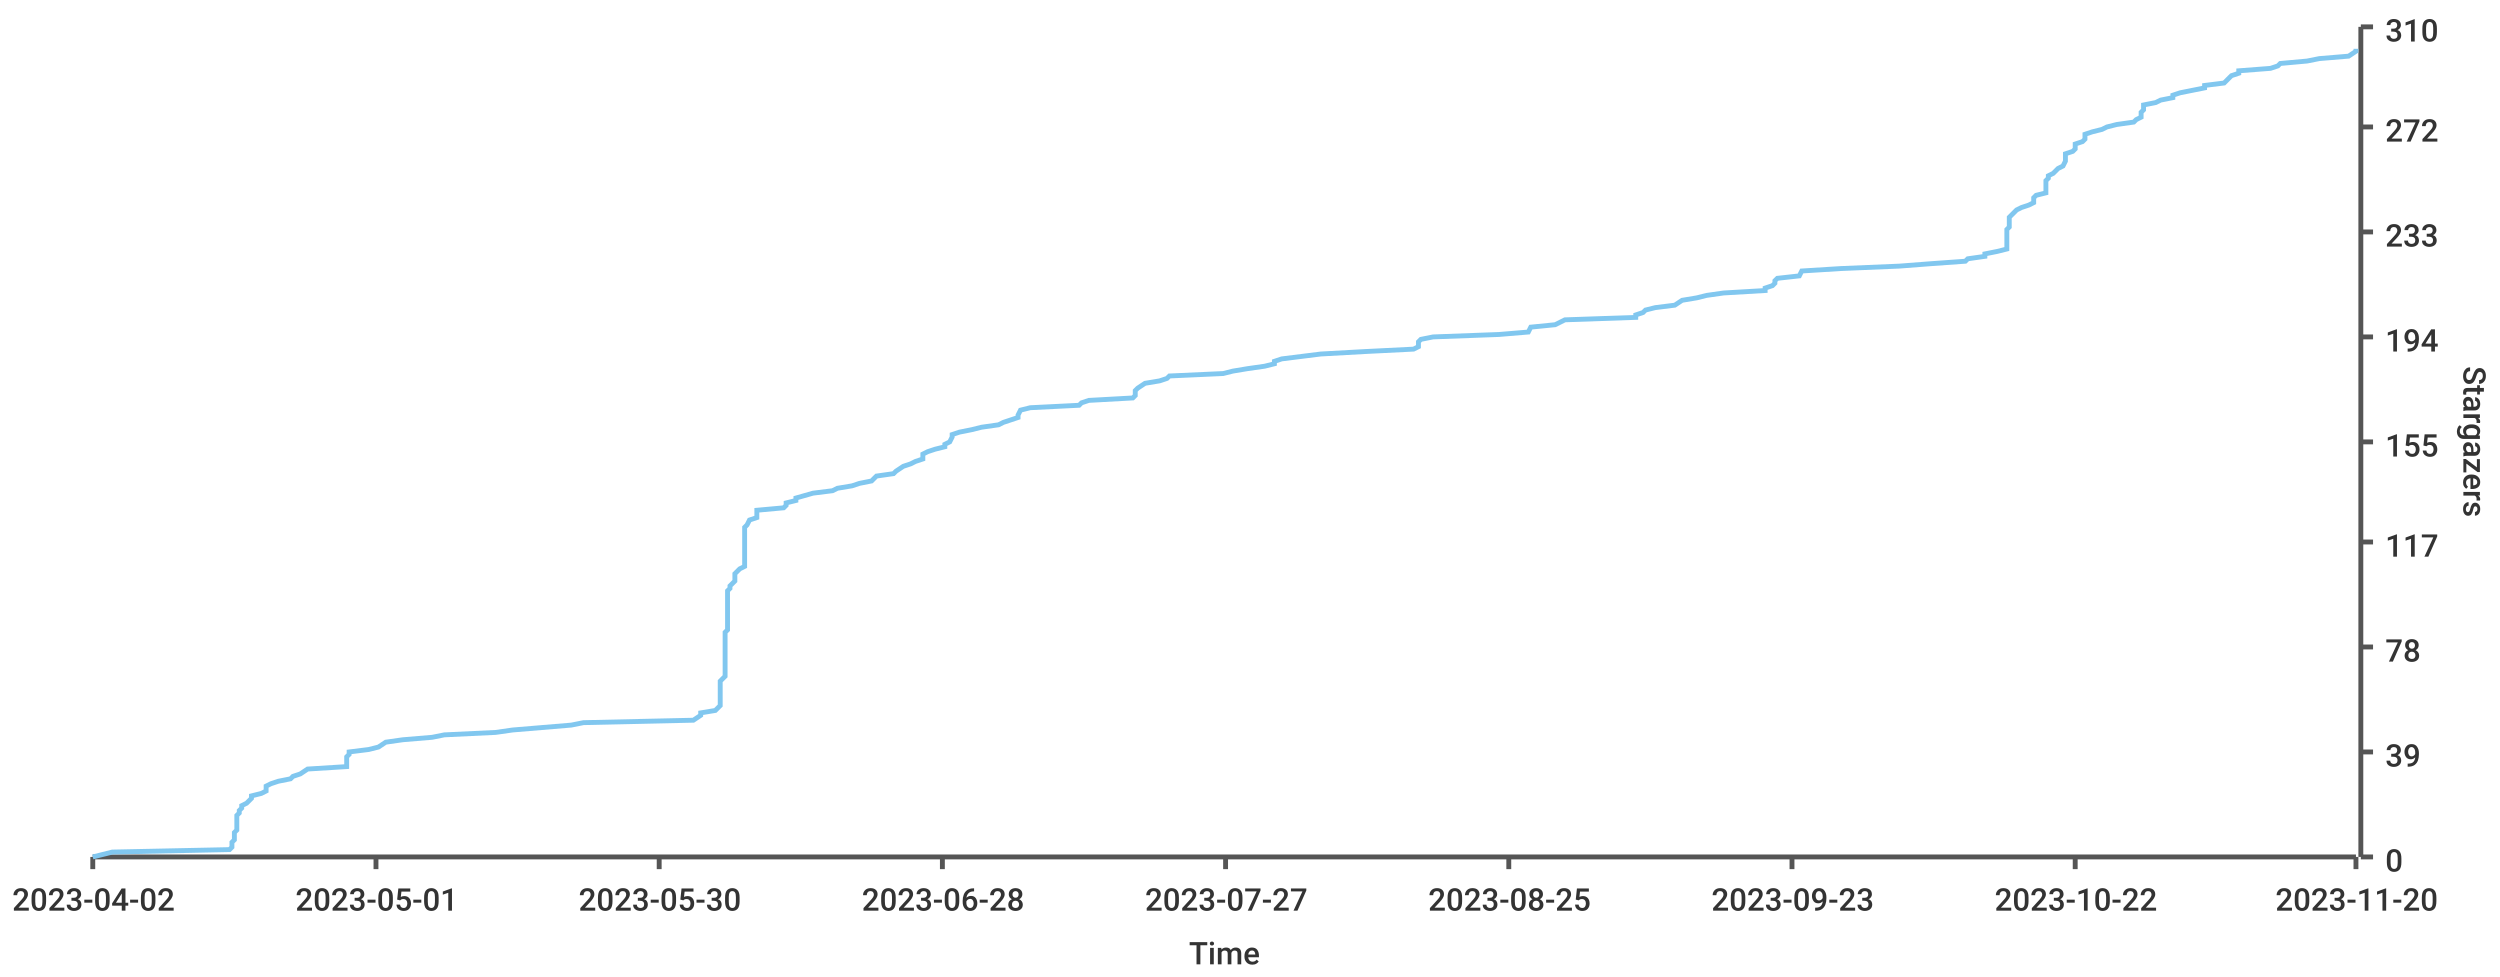
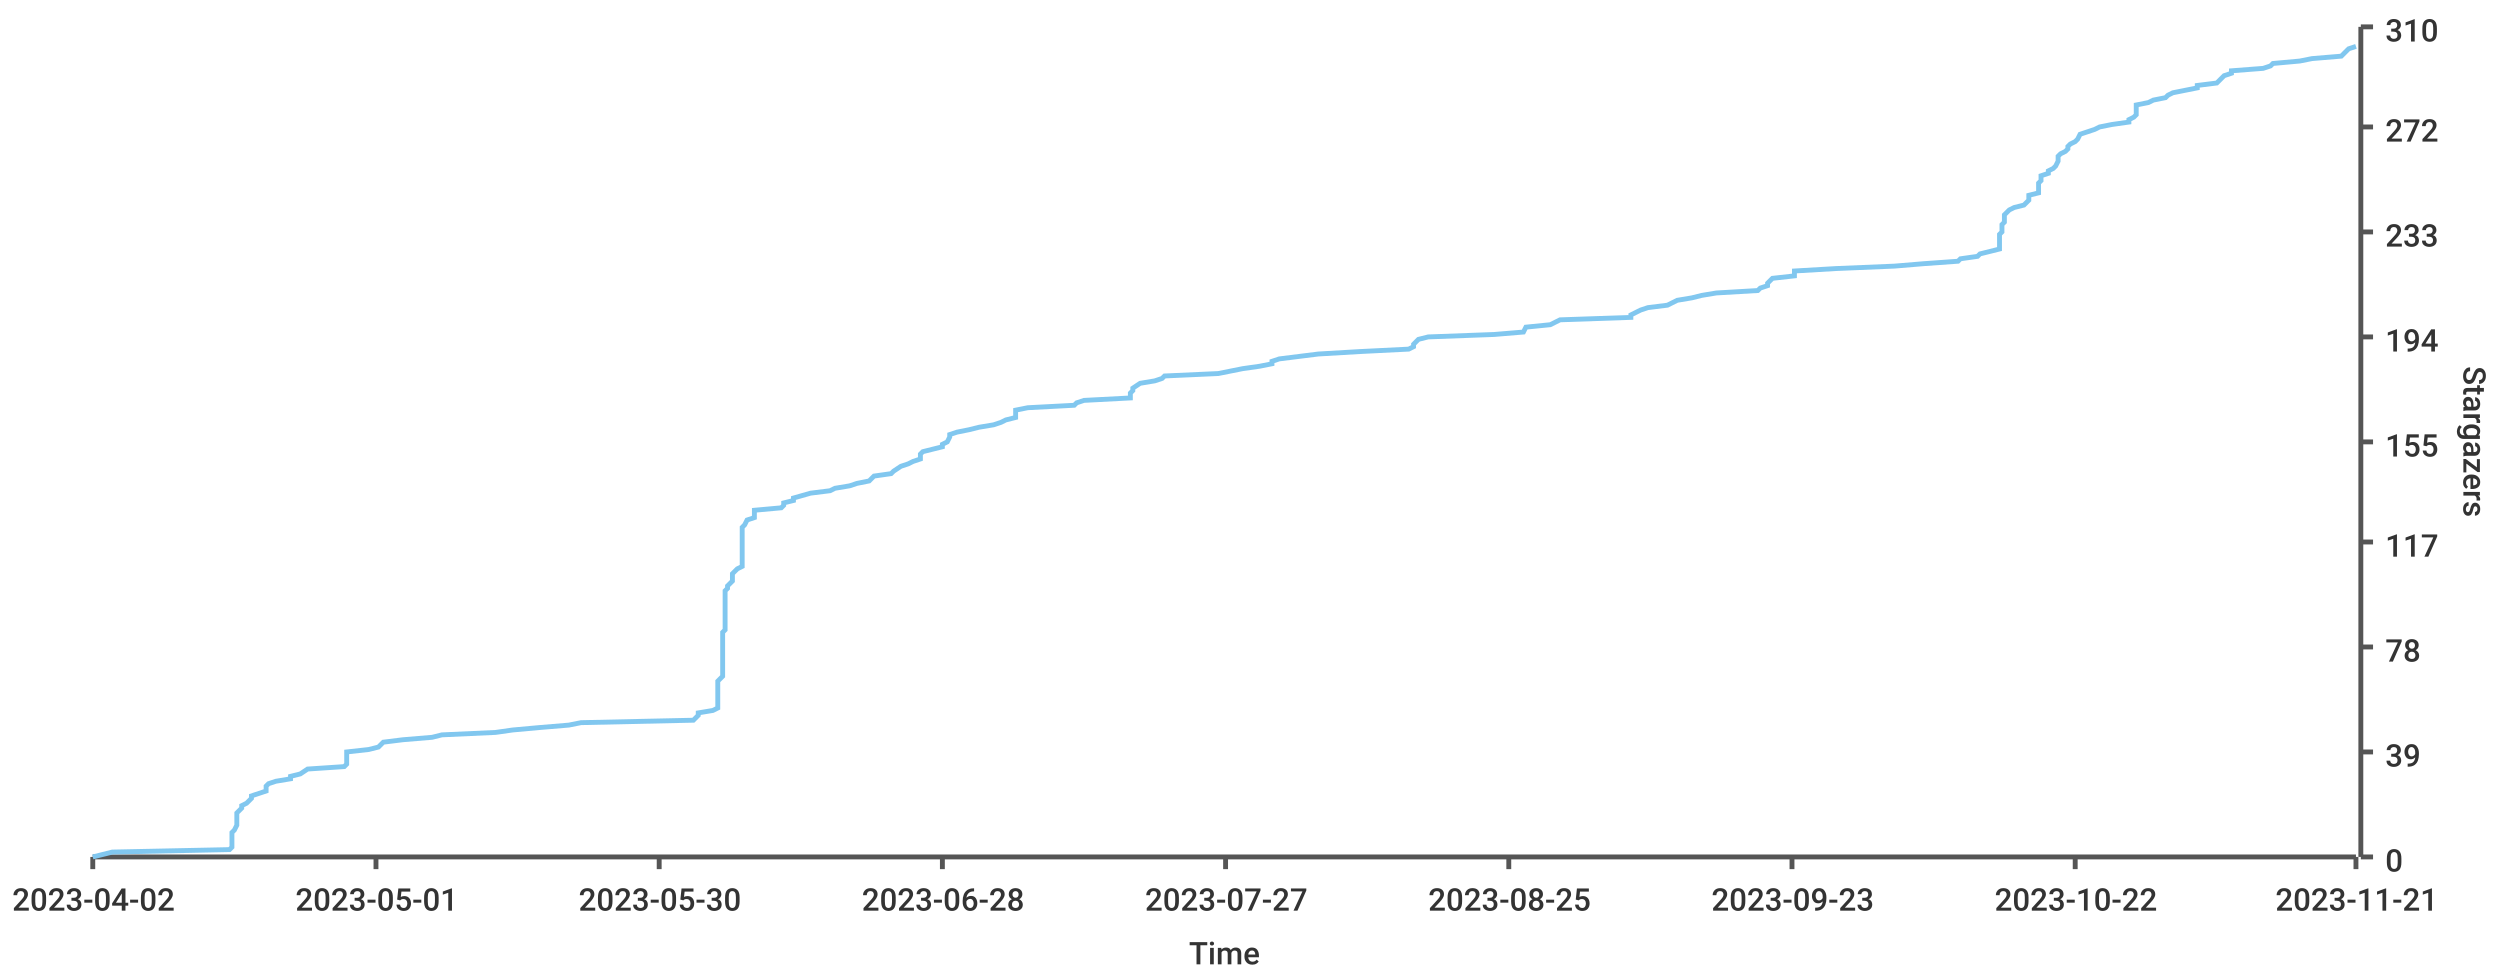
<svg xmlns="http://www.w3.org/2000/svg" width="1024" height="400">\n<path d="M 0 0 L 1024 0 L 1024 400 L 0 400 L 0 0" style="stroke-width:0;stroke:rgba(255,255,255,1.0);fill:rgba(255,255,255,1.0)" />
  <path d="M 38 11 L 965 11 L 965 351 L 38 351 L 38 11" style="stroke-width:0;stroke:rgba(255,255,255,1.0);fill:rgba(255,255,255,1.0)" />
  <path d="M 38 351 L 965 351" style="stroke-width:2;stroke:rgba(85,85,85,1.0);fill:none" />
  <path d="M 38 351 L 38 356" style="stroke-width:2;stroke:rgba(85,85,85,1.0);fill:none" />
  <text x="5" y="373" style="stroke-width:0;stroke:none;fill:rgba(51,51,51,1.0);font-size:12.8px;font-family:'Roboto Medium',sans-serif">2023-04-02</text>
  <path d="M 154 351 L 154 356" style="stroke-width:2;stroke:rgba(85,85,85,1.0);fill:none" />
  <text x="121" y="373" style="stroke-width:0;stroke:none;fill:rgba(51,51,51,1.0);font-size:12.8px;font-family:'Roboto Medium',sans-serif">2023-05-01</text>
  <path d="M 270 351 L 270 356" style="stroke-width:2;stroke:rgba(85,85,85,1.0);fill:none" />
  <text x="237" y="373" style="stroke-width:0;stroke:none;fill:rgba(51,51,51,1.0);font-size:12.8px;font-family:'Roboto Medium',sans-serif">2023-05-30</text>
  <path d="M 386 351 L 386 356" style="stroke-width:2;stroke:rgba(85,85,85,1.0);fill:none" />
  <text x="353" y="373" style="stroke-width:0;stroke:none;fill:rgba(51,51,51,1.0);font-size:12.8px;font-family:'Roboto Medium',sans-serif">2023-06-28</text>
  <path d="M 502 351 L 502 356" style="stroke-width:2;stroke:rgba(85,85,85,1.0);fill:none" />
  <text x="469" y="373" style="stroke-width:0;stroke:none;fill:rgba(51,51,51,1.0);font-size:12.8px;font-family:'Roboto Medium',sans-serif">2023-07-27</text>
  <path d="M 618 351 L 618 356" style="stroke-width:2;stroke:rgba(85,85,85,1.0);fill:none" />
  <text x="585" y="373" style="stroke-width:0;stroke:none;fill:rgba(51,51,51,1.0);font-size:12.8px;font-family:'Roboto Medium',sans-serif">2023-08-25</text>
  <path d="M 734 351 L 734 356" style="stroke-width:2;stroke:rgba(85,85,85,1.0);fill:none" />
  <text x="701" y="373" style="stroke-width:0;stroke:none;fill:rgba(51,51,51,1.0);font-size:12.8px;font-family:'Roboto Medium',sans-serif">2023-09-23</text>
  <path d="M 850 351 L 850 356" style="stroke-width:2;stroke:rgba(85,85,85,1.0);fill:none" />
  <text x="817" y="373" style="stroke-width:0;stroke:none;fill:rgba(51,51,51,1.0);font-size:12.8px;font-family:'Roboto Medium',sans-serif">2023-10-22</text>
  <path d="M 965 351 L 965 356" style="stroke-width:2;stroke:rgba(85,85,85,1.0);fill:none" />
-   <text x="932" y="373" style="stroke-width:0;stroke:none;fill:rgba(51,51,51,1.0);font-size:12.8px;font-family:'Roboto Medium',sans-serif">2023-11-20</text>
+   <text x="932" y="373" style="stroke-width:0;stroke:none;fill:rgba(51,51,51,1.0);font-size:12.8px;font-family:'Roboto Medium',sans-serif">2023-11-21</text>
  <text x="487" y="395" style="stroke-width:0;stroke:none;fill:rgba(51,51,51,1.0);font-size:12.8px;font-family:'Roboto Medium',sans-serif">Time</text>
  <path d="M 967 351 L 967 11" style="stroke-width:2;stroke:rgba(85,85,85,1.0);fill:none" />
  <path d="M 967 351 L 972 351" style="stroke-width:2;stroke:rgba(85,85,85,1.0);fill:none" />
  <text x="977" y="357" style="stroke-width:0;stroke:none;fill:rgba(51,51,51,1.0);font-size:12.8px;font-family:'Roboto Medium',sans-serif">0</text>
  <path d="M 967 308 L 972 308" style="stroke-width:2;stroke:rgba(85,85,85,1.0);fill:none" />
  <text x="977" y="314" style="stroke-width:0;stroke:none;fill:rgba(51,51,51,1.0);font-size:12.8px;font-family:'Roboto Medium',sans-serif">39</text>
  <path d="M 967 265 L 972 265" style="stroke-width:2;stroke:rgba(85,85,85,1.0);fill:none" />
  <text x="977" y="271" style="stroke-width:0;stroke:none;fill:rgba(51,51,51,1.0);font-size:12.8px;font-family:'Roboto Medium',sans-serif">78</text>
  <path d="M 967 222 L 972 222" style="stroke-width:2;stroke:rgba(85,85,85,1.0);fill:none" />
  <text x="977" y="228" style="stroke-width:0;stroke:none;fill:rgba(51,51,51,1.0);font-size:12.8px;font-family:'Roboto Medium',sans-serif">117</text>
  <path d="M 967 181 L 972 181" style="stroke-width:2;stroke:rgba(85,85,85,1.0);fill:none" />
  <text x="977" y="187" style="stroke-width:0;stroke:none;fill:rgba(51,51,51,1.0);font-size:12.8px;font-family:'Roboto Medium',sans-serif">155</text>
  <path d="M 967 138 L 972 138" style="stroke-width:2;stroke:rgba(85,85,85,1.0);fill:none" />
  <text x="977" y="144" style="stroke-width:0;stroke:none;fill:rgba(51,51,51,1.0);font-size:12.8px;font-family:'Roboto Medium',sans-serif">194</text>
  <path d="M 967 95 L 972 95" style="stroke-width:2;stroke:rgba(85,85,85,1.0);fill:none" />
  <text x="977" y="101" style="stroke-width:0;stroke:none;fill:rgba(51,51,51,1.0);font-size:12.8px;font-family:'Roboto Medium',sans-serif">233</text>
  <path d="M 967 52 L 972 52" style="stroke-width:2;stroke:rgba(85,85,85,1.0);fill:none" />
  <text x="977" y="58" style="stroke-width:0;stroke:none;fill:rgba(51,51,51,1.0);font-size:12.8px;font-family:'Roboto Medium',sans-serif">272</text>
  <path d="M 967 11 L 972 11" style="stroke-width:2;stroke:rgba(85,85,85,1.0);fill:none" />
  <text x="977" y="17" style="stroke-width:0;stroke:none;fill:rgba(51,51,51,1.0);font-size:12.8px;font-family:'Roboto Medium',sans-serif">310</text>
  <text x="1009" y="150" style="stroke-width:0;stroke:none;fill:rgba(51,51,51,1.0);font-size:12.8px;font-family:'Roboto Medium',sans-serif" transform="rotate(90.00,1009,150)">Stargazers</text>
-   <path d="M 38 351 L 46 349 L 94 348 L 95 347 L 95 346 L 95 345 L 96 344 L 96 343 L 96 342 L 96 341 L 97 340 L 97 338 L 97 337 L 97 336 L 97 335 L 97 334 L 98 333 L 98 332 L 99 331 L 99 330 L 101 329 L 103 327 L 103 326 L 107 325 L 109 324 L 109 323 L 109 322 L 111 321 L 114 320 L 119 319 L 120 318 L 123 317 L 126 315 L 142 314 L 142 313 L 142 312 L 142 311 L 142 310 L 143 309 L 143 308 L 151 307 L 155 306 L 158 304 L 165 303 L 177 302 L 182 301 L 203 300 L 210 299 L 222 298 L 234 297 L 239 296 L 284 295 L 287 293 L 287 292 L 293 291 L 294 290 L 295 289 L 295 288 L 295 287 L 295 286 L 295 285 L 295 284 L 295 283 L 295 281 L 295 280 L 295 279 L 296 278 L 297 277 L 297 276 L 297 275 L 297 274 L 297 273 L 297 272 L 297 270 L 297 269 L 297 268 L 297 267 L 297 266 L 297 265 L 297 264 L 297 263 L 297 262 L 297 261 L 297 259 L 298 258 L 298 257 L 298 256 L 298 255 L 298 254 L 298 253 L 298 252 L 298 251 L 298 250 L 298 249 L 298 247 L 298 246 L 298 245 L 298 244 L 298 243 L 298 242 L 299 241 L 299 240 L 300 239 L 301 238 L 301 236 L 301 235 L 302 234 L 303 233 L 305 232 L 305 231 L 305 230 L 305 229 L 305 228 L 305 227 L 305 225 L 305 224 L 305 223 L 305 222 L 305 221 L 305 220 L 305 219 L 305 218 L 305 217 L 305 216 L 306 215 L 307 213 L 310 212 L 310 211 L 310 210 L 310 209 L 321 208 L 322 207 L 322 206 L 326 205 L 326 204 L 333 202 L 341 201 L 343 200 L 349 199 L 352 198 L 357 197 L 358 196 L 359 195 L 366 194 L 367 193 L 370 191 L 373 190 L 375 189 L 378 188 L 378 187 L 378 186 L 380 185 L 383 184 L 387 183 L 387 182 L 389 181 L 390 179 L 390 178 L 393 177 L 398 176 L 402 175 L 409 174 L 411 173 L 414 172 L 417 171 L 417 170 L 418 168 L 422 167 L 442 166 L 443 165 L 446 164 L 464 163 L 465 162 L 465 161 L 465 160 L 466 159 L 469 157 L 475 156 L 478 155 L 479 154 L 501 153 L 505 152 L 511 151 L 518 150 L 522 149 L 522 148 L 525 147 L 541 145 L 559 144 L 579 143 L 581 142 L 581 141 L 581 140 L 582 139 L 587 138 L 614 137 L 626 136 L 627 134 L 637 133 L 639 132 L 641 131 L 670 130 L 670 129 L 673 128 L 674 127 L 678 126 L 686 125 L 689 123 L 695 122 L 699 121 L 706 120 L 723 119 L 723 118 L 726 117 L 727 116 L 727 115 L 728 114 L 737 113 L 738 111 L 754 110 L 778 109 L 791 108 L 805 107 L 806 106 L 813 105 L 813 104 L 818 103 L 822 102 L 822 100 L 822 99 L 822 98 L 822 97 L 822 96 L 822 95 L 822 94 L 823 93 L 823 92 L 823 91 L 823 89 L 824 88 L 825 87 L 826 86 L 828 85 L 831 84 L 833 83 L 833 82 L 833 81 L 834 80 L 838 79 L 838 77 L 838 76 L 838 75 L 838 74 L 839 73 L 839 72 L 841 71 L 842 70 L 843 69 L 845 68 L 846 66 L 846 65 L 846 64 L 846 63 L 849 62 L 850 61 L 850 60 L 850 59 L 853 58 L 854 57 L 854 55 L 857 54 L 861 53 L 863 52 L 867 51 L 874 50 L 875 49 L 877 48 L 877 47 L 877 46 L 878 45 L 878 43 L 883 42 L 885 41 L 890 40 L 890 39 L 893 38 L 898 37 L 903 36 L 903 35 L 911 34 L 913 32 L 914 31 L 917 30 L 917 29 L 930 28 L 933 27 L 934 26 L 945 25 L 950 24 L 962 23 L 965 21 L 965 20" style="stroke-width:2;stroke:rgba(129,199,239,1.0);fill:none" />
+   <path d="M 38 351 L 46 349 L 94 348 L 95 347 L 95 346 L 95 345 L 95 344 L 95 343 L 95 342 L 95 341 L 96 340 L 97 338 L 97 337 L 97 336 L 97 335 L 97 334 L 97 333 L 98 332 L 99 331 L 99 330 L 101 329 L 103 327 L 103 326 L 106 325 L 109 324 L 109 323 L 109 322 L 110 321 L 113 320 L 119 319 L 119 318 L 123 317 L 126 315 L 141 314 L 142 313 L 142 312 L 142 311 L 142 310 L 142 309 L 142 308 L 151 307 L 155 306 L 157 304 L 165 303 L 177 302 L 181 301 L 203 300 L 210 299 L 221 298 L 233 297 L 238 296 L 284 295 L 286 293 L 286 292 L 292 291 L 294 290 L 294 289 L 294 288 L 294 287 L 294 286 L 294 285 L 294 284 L 294 283 L 294 281 L 294 280 L 294 279 L 295 278 L 296 277 L 296 276 L 296 275 L 296 274 L 296 273 L 296 272 L 296 270 L 296 269 L 296 268 L 296 267 L 296 266 L 296 265 L 296 264 L 296 263 L 296 262 L 296 261 L 296 259 L 297 258 L 297 257 L 297 256 L 297 255 L 297 254 L 297 253 L 297 252 L 297 251 L 297 250 L 297 249 L 297 247 L 297 246 L 297 245 L 297 244 L 297 243 L 297 242 L 298 241 L 298 240 L 299 239 L 300 238 L 300 236 L 300 235 L 301 234 L 302 233 L 304 232 L 304 231 L 304 230 L 304 229 L 304 228 L 304 227 L 304 225 L 304 224 L 304 223 L 304 222 L 304 221 L 304 220 L 304 219 L 304 218 L 304 217 L 304 216 L 305 215 L 306 213 L 309 212 L 309 211 L 309 210 L 309 209 L 320 208 L 321 207 L 321 206 L 325 205 L 325 204 L 332 202 L 340 201 L 342 200 L 348 199 L 351 198 L 356 197 L 357 196 L 358 195 L 365 194 L 366 193 L 369 191 L 372 190 L 374 189 L 377 188 L 377 187 L 377 186 L 378 185 L 382 184 L 386 183 L 386 182 L 388 181 L 389 179 L 389 178 L 392 177 L 397 176 L 401 175 L 407 174 L 410 173 L 412 172 L 416 171 L 416 170 L 416 168 L 421 167 L 440 166 L 441 165 L 444 164 L 463 163 L 463 162 L 463 161 L 464 160 L 464 159 L 467 157 L 473 156 L 476 155 L 477 154 L 499 153 L 504 152 L 509 151 L 516 150 L 521 149 L 521 148 L 524 147 L 540 145 L 557 144 L 577 143 L 579 142 L 579 141 L 580 140 L 581 139 L 585 138 L 612 137 L 624 136 L 625 134 L 635 133 L 637 132 L 639 131 L 668 130 L 668 129 L 670 128 L 672 127 L 675 126 L 683 125 L 687 123 L 693 122 L 697 121 L 703 120 L 720 119 L 721 118 L 724 117 L 724 116 L 725 115 L 726 114 L 735 113 L 735 111 L 752 110 L 776 109 L 788 108 L 802 107 L 803 106 L 810 105 L 811 104 L 815 103 L 819 102 L 819 100 L 819 99 L 819 98 L 819 97 L 819 96 L 820 95 L 820 94 L 820 93 L 820 92 L 821 91 L 821 89 L 821 88 L 822 87 L 823 86 L 825 85 L 829 84 L 830 83 L 831 82 L 831 81 L 831 80 L 835 79 L 835 77 L 835 76 L 835 75 L 836 74 L 836 73 L 836 72 L 839 71 L 839 70 L 841 69 L 842 68 L 843 66 L 843 65 L 843 64 L 844 63 L 846 62 L 847 61 L 847 60 L 848 59 L 850 58 L 851 57 L 852 55 L 855 54 L 858 53 L 860 52 L 865 51 L 872 50 L 872 49 L 874 48 L 875 47 L 875 46 L 875 45 L 875 43 L 880 42 L 882 41 L 887 40 L 888 39 L 890 38 L 895 37 L 900 36 L 900 35 L 908 34 L 910 32 L 911 31 L 914 30 L 914 29 L 927 28 L 930 27 L 931 26 L 942 25 L 947 24 L 959 23 L 961 21 L 962 20 L 965 19" style="stroke-width:2;stroke:rgba(129,199,239,1.0);fill:none" />
</svg>
